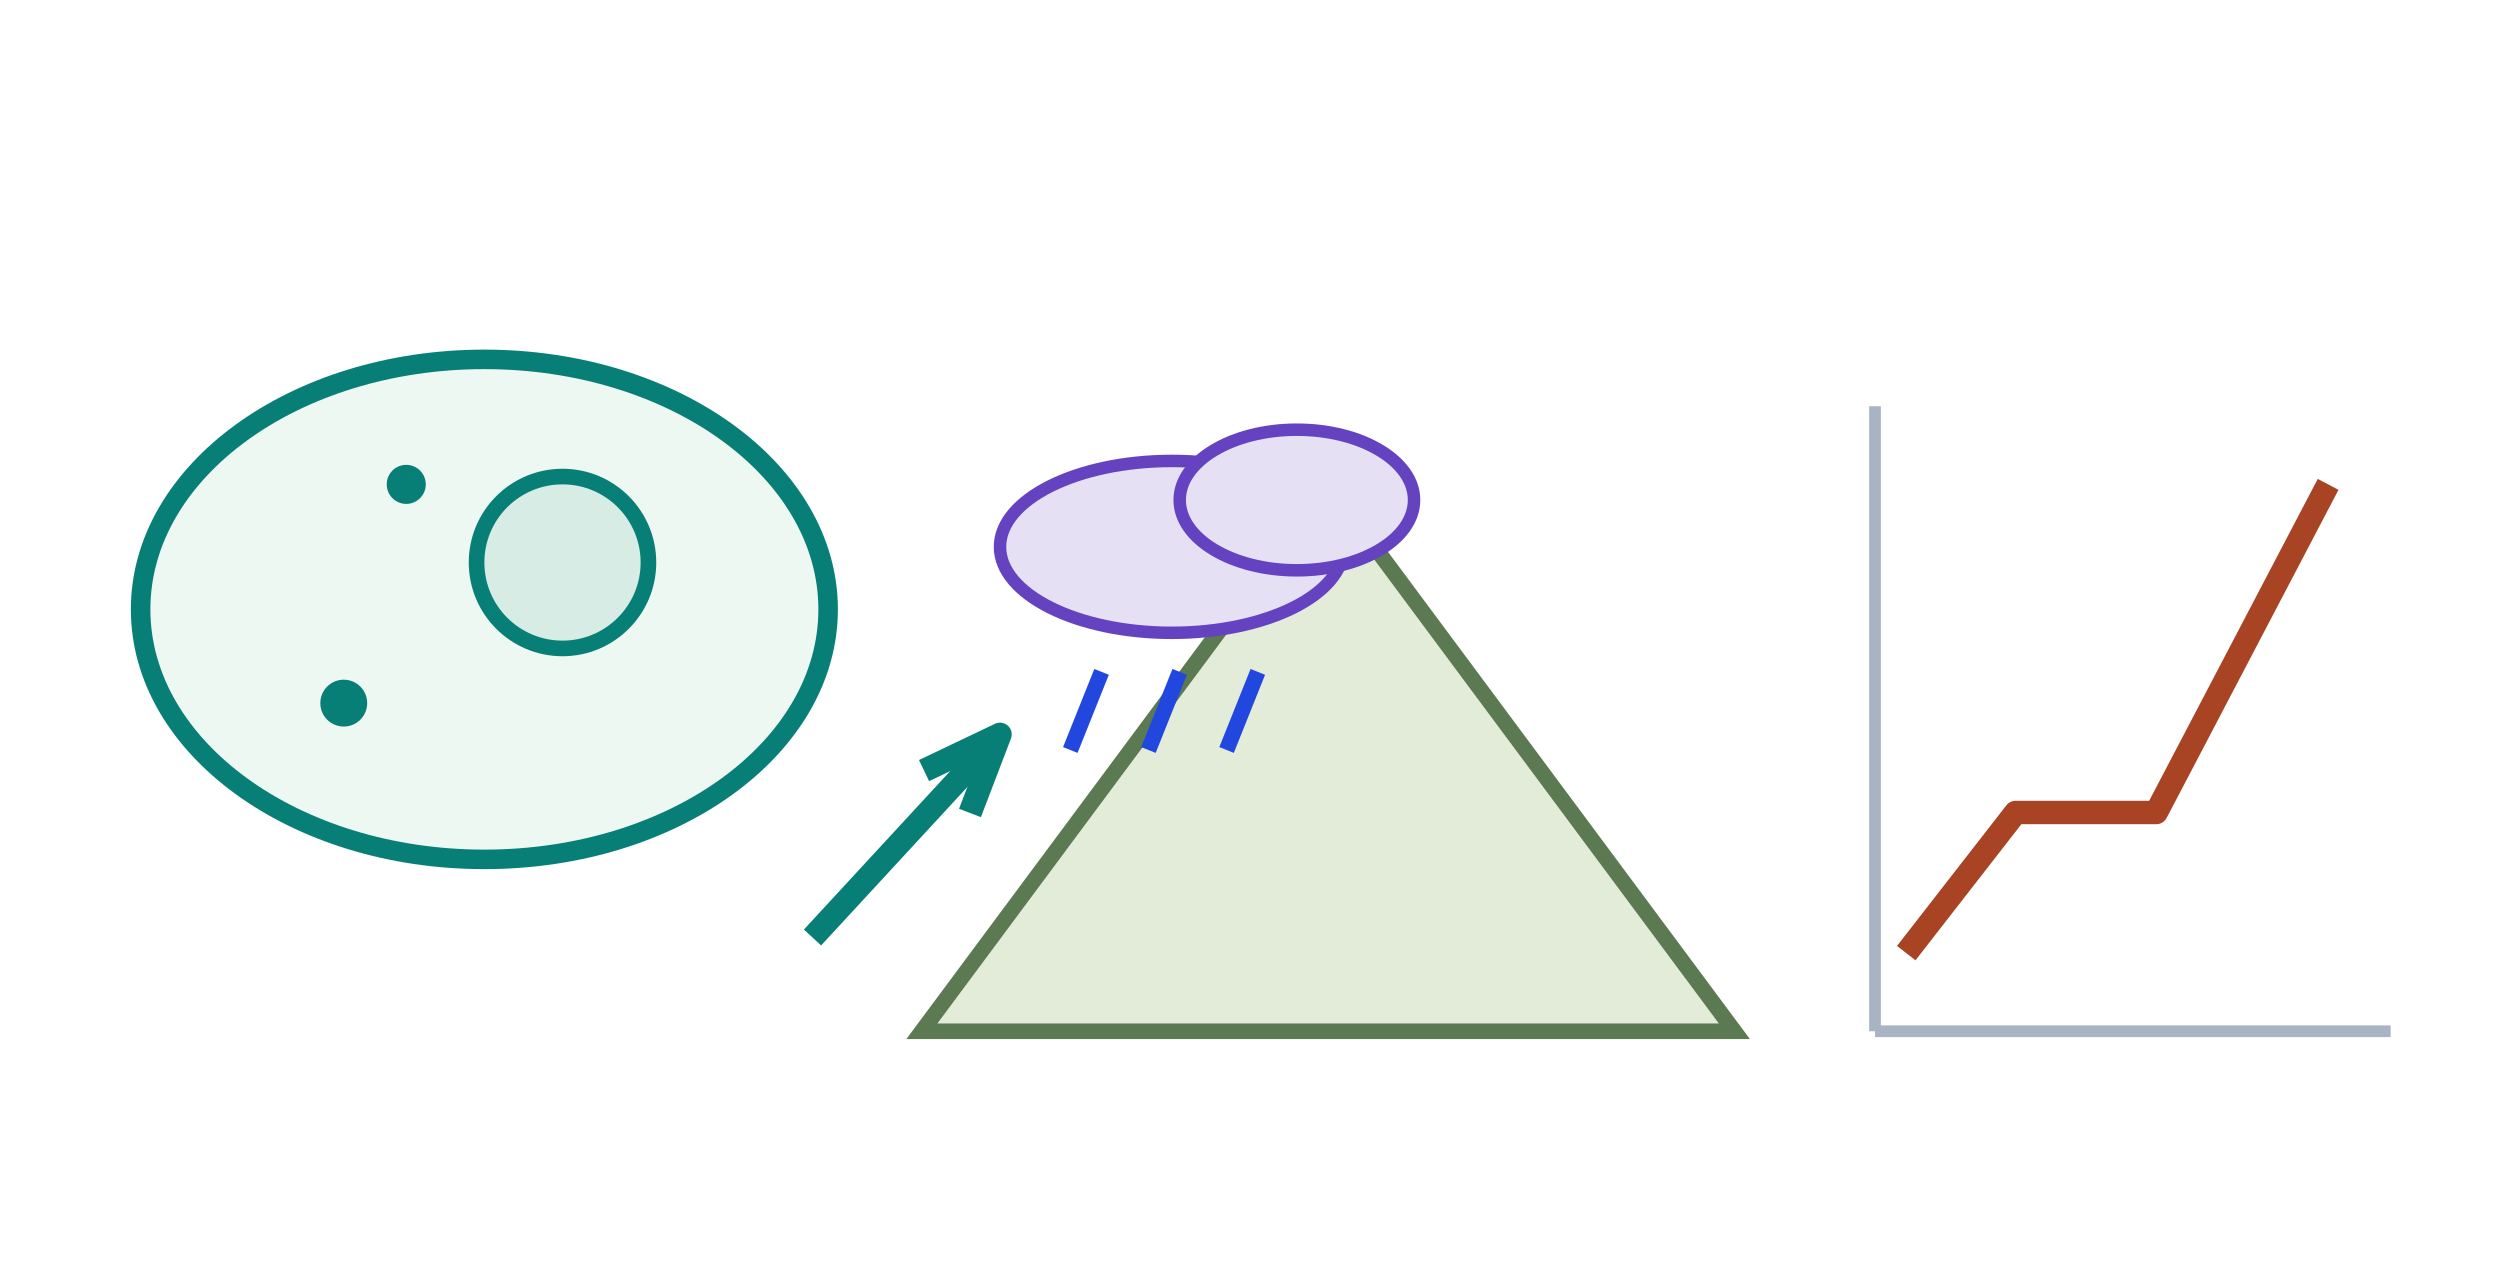
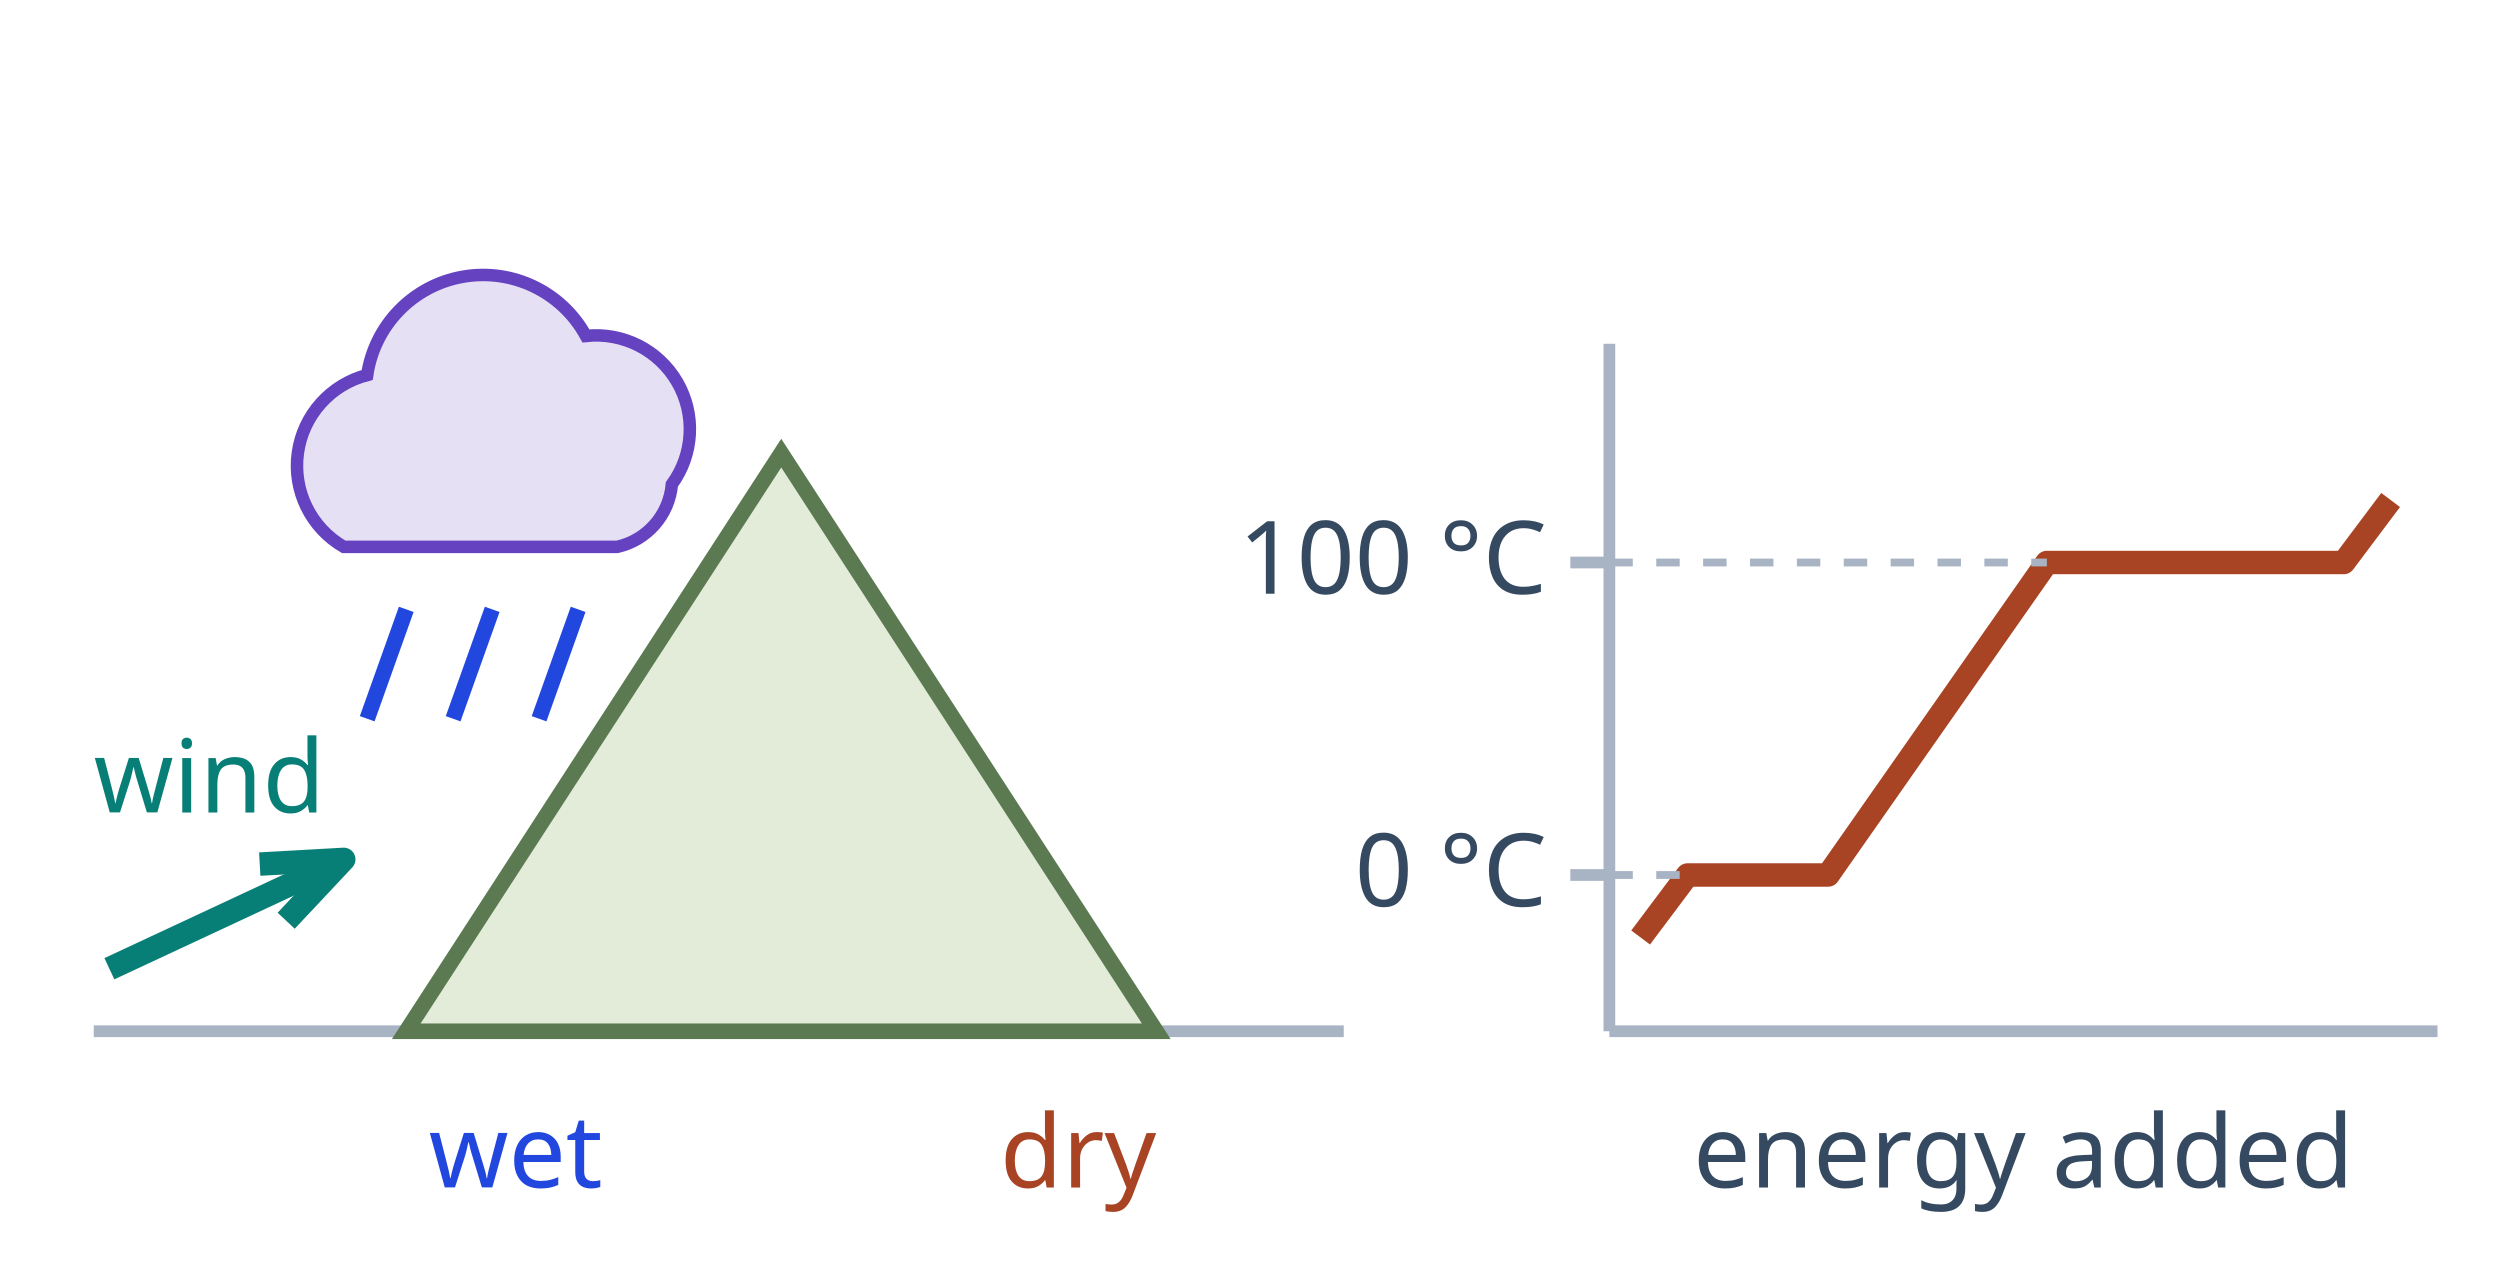
<svg xmlns="http://www.w3.org/2000/svg" viewBox="0 0 320 164" role="img" aria-labelledby="science-title science-desc">
  <g font-family="system-ui, sans-serif">
-     <ellipse cx="62" cy="78" rx="44" ry="32" fill="#eef8f3" stroke="#087f76" stroke-width="2.5" />
-     <circle cx="72" cy="72" r="11" fill="#d7ece4" stroke="#087f76" stroke-width="2" />
-     <circle cx="44" cy="90" r="3" fill="#087f76" />
-     <circle cx="52" cy="62" r="2.5" fill="#087f76" />
-     <path d="M118 132L170 62L222 132Z" fill="#e3ecd9" stroke="#5b7a52" stroke-width="2" />
-     <ellipse cx="150" cy="70" rx="22" ry="11" fill="#e6e0f5" stroke="#6542c0" stroke-width="1.6" />
-     <ellipse cx="166" cy="64" rx="15" ry="9" fill="#e6e0f5" stroke="#6542c0" stroke-width="1.6" />
-     <path d="M141 86L137 96" fill="none" stroke="#2147df" stroke-width="2" />
-     <path d="M151 86L147 96" fill="none" stroke="#2147df" stroke-width="2" />
-     <path d="M161 86L157 96" fill="none" stroke="#2147df" stroke-width="2" />
-     <path d="M104 120L128 94" fill="none" stroke="#087f76" stroke-width="3" />
-     <path d="M124.156 104.061L128 94L118.278 98.635" fill="none" stroke="#087f76" stroke-width="3" stroke-linejoin="round" />
-     <path d="M240 132L306 132" fill="none" stroke="#a8b3c4" stroke-width="1.5" />
-     <path d="M240 132L240 52" fill="none" stroke="#a8b3c4" stroke-width="1.5" />
-     <path d="M244 122L258 104L276 104L298 62" fill="none" stroke="#a84324" stroke-width="3" stroke-linejoin="round" />
+     <path d="M12 132L172 132" fill="none" stroke="#a8b3c4" stroke-width="1.5" />
+     <path d="M52 132L100 58L148 132Z" fill="#e3ecd9" stroke="#5b7a52" stroke-width="2" />
+     <path d="M44 70a12 12 0 0 1 3-22 15 15 0 0 1 28-5 12 12 0 0 1 11 19 9 9 0 0 1-7 8Z" fill="#e6e0f5" stroke="#6542c0" stroke-width="1.6" />
+     <path d="M52 78L47 92" fill="none" stroke="#2147df" stroke-width="2" />
+     <path d="M63 78L58 92" fill="none" stroke="#2147df" stroke-width="2" />
+     <path d="M74 78L69 92" fill="none" stroke="#2147df" stroke-width="2" />
+     <path d="M14 124L44 110" fill="none" stroke="#087f76" stroke-width="3" />
+     <path d="M36.63 117.854L44 110L33.247 110.604" fill="none" stroke="#087f76" stroke-width="3" stroke-linejoin="round" />
+     <text x="12" y="104" fill="#087f76" font-size="13">wind</text>
+     <text x="66" y="152" fill="#2147df" font-size="13" text-anchor="middle">wet</text>
+     <text x="138" y="152" fill="#a84324" font-size="13" text-anchor="middle">dry</text>
+     <path d="M206 132L312 132" fill="none" stroke="#a8b3c4" stroke-width="1.5" />
+     <path d="M206 132L206 44" fill="none" stroke="#a8b3c4" stroke-width="1.5" />
+     <path d="M210 120L216 112L234 112L262 72L300 72L306 64" fill="none" stroke="#a84324" stroke-width="3" stroke-linejoin="round" />
+     <path d="M201 112L206 112" fill="none" stroke="#a8b3c4" stroke-width="1.5" />
+     <path d="M201 72L206 72" fill="none" stroke="#a8b3c4" stroke-width="1.5" />
+     <path d="M206 112L216 112" fill="none" stroke="#a8b3c4" stroke-width="1" stroke-dasharray="3 3" />
+     <path d="M206 72L262 72" fill="none" stroke="#a8b3c4" stroke-width="1" stroke-dasharray="3 3" />
+     <text x="198" y="116" fill="#354961" font-size="13" text-anchor="end">0 °C</text>
+     <text x="198" y="76" fill="#354961" font-size="13" text-anchor="end">100 °C</text>
+     <text x="259" y="152" fill="#354961" font-size="13" text-anchor="middle">energy added</text>
  </g>
</svg>
